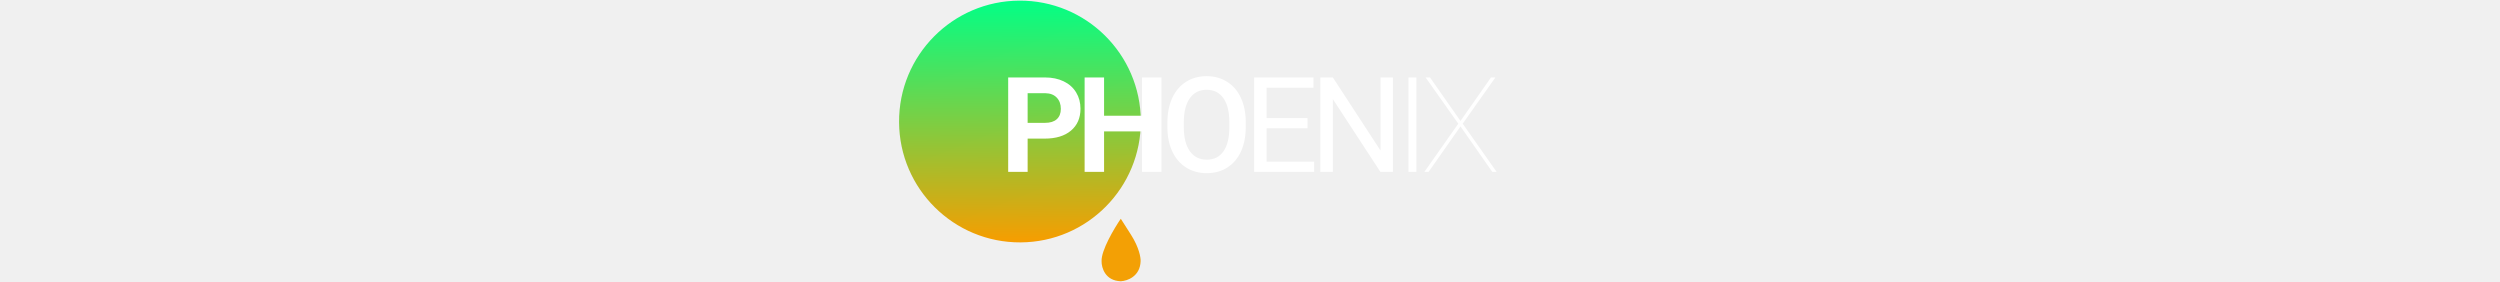
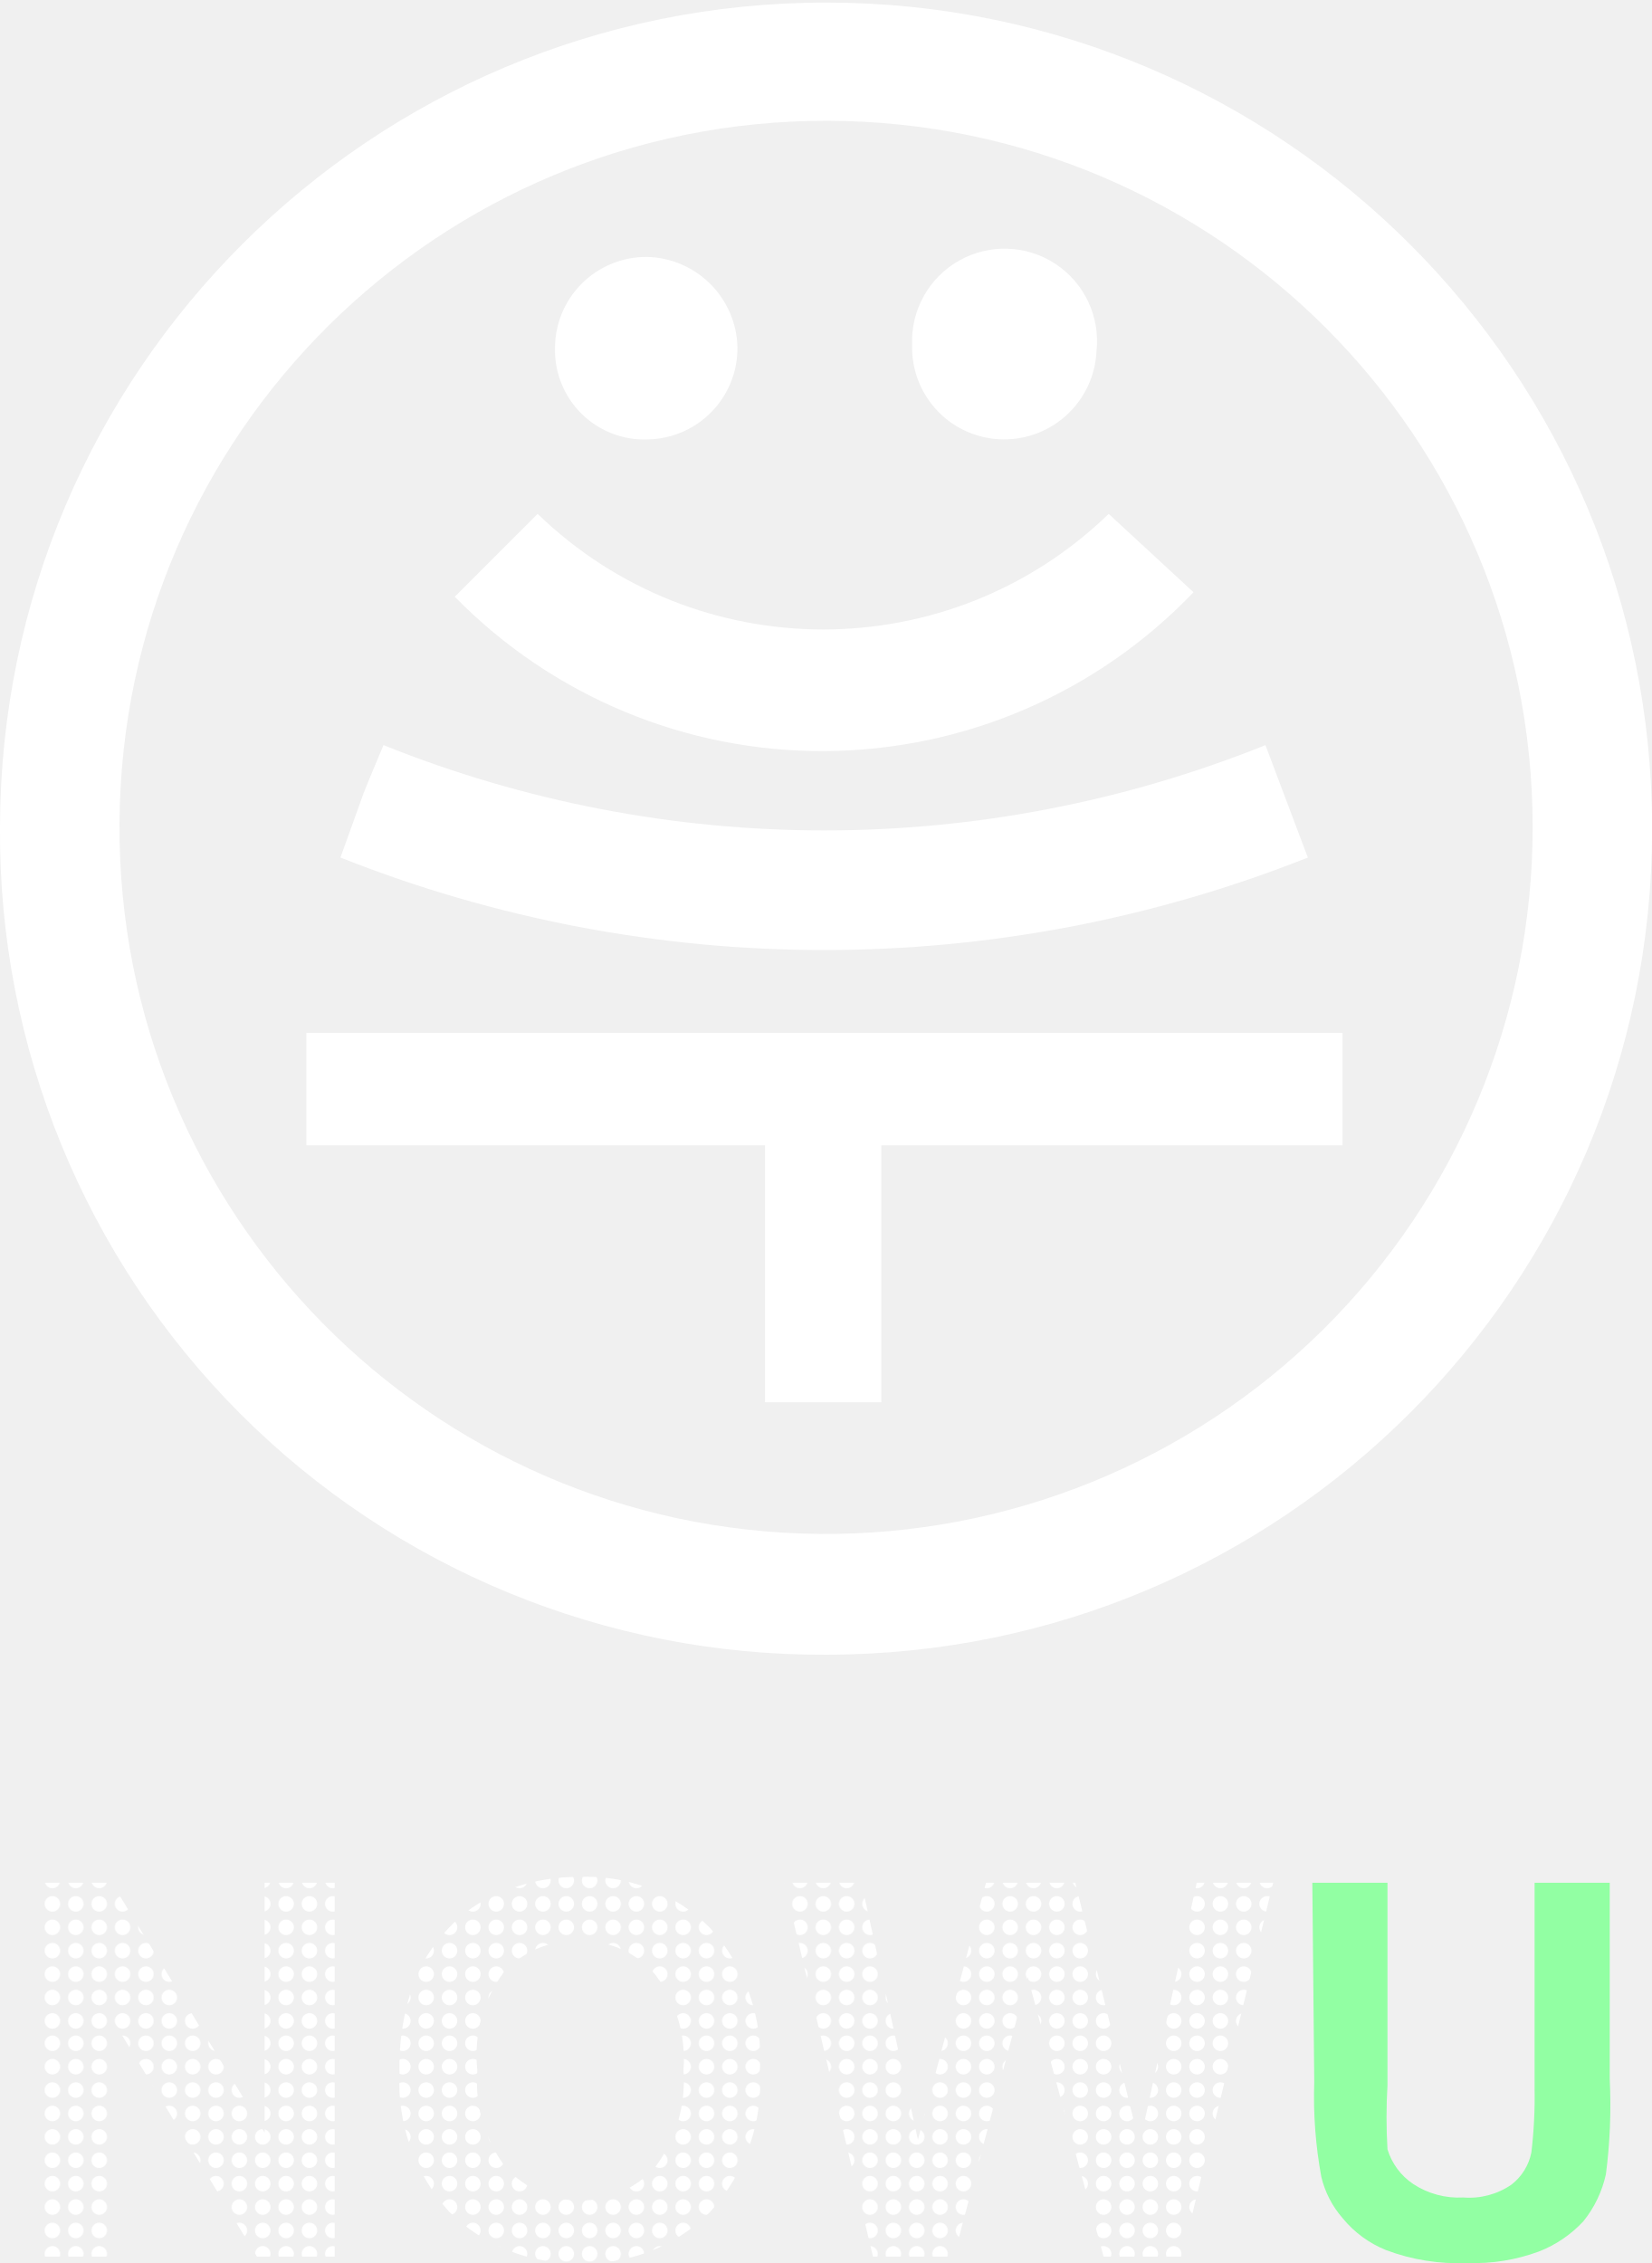
- <svg xmlns="http://www.w3.org/2000/svg" width="320" height="36" viewBox="0 0 320 36" fill="none">
-   <path d="M141.002 33.438C140.94 32.051 142.616 29.235 143.461 28L144.768 30.049C145.814 31.689 146.024 32.992 145.998 33.438C145.937 35.393 144.281 35.961 143.461 36C141.463 35.937 140.989 34.266 141.002 33.438Z" fill="#F3A005" />
-   <path d="M130.472 0.081C139.017 0.036 145.981 6.927 146.026 15.472C146.07 24.017 139.179 30.981 130.634 31.026C122.089 31.07 115.126 24.18 115.081 15.634C115.036 7.089 121.927 0.126 130.472 0.081Z" fill="url(#paint0_linear)" />
-   <path d="M131.537 17.742V22H129.047V9.914H133.762C134.669 9.914 135.466 10.08 136.153 10.412C136.844 10.744 137.376 11.217 137.746 11.832C138.117 12.44 138.302 13.135 138.302 13.915C138.302 15.099 137.896 16.035 137.082 16.721C136.274 17.401 135.154 17.742 133.72 17.742H131.537ZM131.537 15.725H133.762C134.42 15.725 134.921 15.57 135.264 15.26C135.613 14.95 135.787 14.507 135.787 13.932C135.787 13.339 135.613 12.861 135.264 12.496C134.916 12.13 134.434 11.942 133.82 11.931H131.537V15.725ZM148.667 22H146.177V16.82H141.321V22H138.831V9.914H141.321V14.812H146.177V9.914H148.667V22ZM159.455 16.273C159.455 17.457 159.25 18.497 158.841 19.394C158.431 20.285 157.845 20.971 157.081 21.452C156.323 21.928 155.449 22.166 154.458 22.166C153.479 22.166 152.604 21.928 151.835 21.452C151.071 20.971 150.479 20.287 150.059 19.402C149.644 18.516 149.433 17.495 149.428 16.339V15.658C149.428 14.479 149.635 13.439 150.05 12.537C150.471 11.635 151.06 10.946 151.818 10.47C152.582 9.989 153.456 9.748 154.441 9.748C155.426 9.748 156.298 9.986 157.056 10.462C157.82 10.932 158.409 11.613 158.824 12.504C159.239 13.389 159.45 14.421 159.455 15.6V16.273ZM157.355 15.642C157.355 14.302 157.1 13.276 156.591 12.562C156.088 11.848 155.371 11.491 154.441 11.491C153.534 11.491 152.823 11.848 152.308 12.562C151.799 13.27 151.539 14.275 151.528 15.575V16.273C151.528 17.601 151.785 18.627 152.3 19.352C152.82 20.077 153.539 20.439 154.458 20.439C155.388 20.439 156.102 20.085 156.6 19.377C157.103 18.669 157.355 17.634 157.355 16.273V15.642ZM167.363 16.414H162.125V20.697H168.209V22H160.531V9.914H168.126V11.226H162.125V15.11H167.363V16.414ZM178.292 22H176.69L170.605 12.687V22H169.003V9.914H170.605L176.706 19.269V9.914H178.292V22ZM181.302 22H180.281V9.914H181.302V22ZM186.944 15.484L190.845 9.914H191.409L187.226 15.832L191.567 22H191.011L186.944 16.181L182.86 22H182.32L186.661 15.832L182.478 9.914H183.042L186.944 15.484Z" fill="white" />
+ <svg xmlns="http://www.w3.org/2000/svg" viewBox="0 0 25.71 35.23">
  <defs>
-     <linearGradient id="paint0_linear" x1="130.634" y1="31.026" x2="130.472" y2="0.081" gradientUnits="userSpaceOnUse">
-       <stop stop-color="#F79D00" />
-       <stop offset="1" stop-color="#02FF86" />
-     </linearGradient>
+     <style>
+       .cls-1 {
+         fill: none;
+       }
+       .cls-2 {
+         fill: #fff;
+       }
+       .cls-3 {
+         fill: url('#Dots-oragnge_7');
+       }
+       .cls-4 {
+         fill: #92ffa3;
+       }
+     </style>
+     <pattern id="Dots-oragnge_7" data-name="Dots-oragnge 7" width="100" height="100" patternTransform="translate(-6.64 31.65) scale(0.08)" patternUnits="userSpaceOnUse" viewBox="0 0 100 100">
+       <rect class="cls-1" width="100" height="100" />
+       <circle class="cls-2" cx="2.31" cy="97.64" r="1.51" />
+       <circle class="cls-2" cx="6.85" cy="97.64" r="1.51" />
+       <circle class="cls-2" cx="11.4" cy="97.64" r="1.51" />
+       <circle class="cls-2" cx="15.94" cy="97.64" r="1.51" />
+       <circle class="cls-2" cx="20.49" cy="97.64" r="1.51" />
+       <circle class="cls-2" cx="25.03" cy="97.64" r="1.51" />
+       <circle class="cls-2" cx="29.58" cy="97.64" r="1.51" />
+       <circle class="cls-2" cx="34.12" cy="97.64" r="1.51" />
+       <circle class="cls-2" cx="38.67" cy="97.64" r="1.51" />
+       <circle class="cls-2" cx="43.21" cy="97.64" r="1.51" />
+       <circle class="cls-2" cx="47.76" cy="97.64" r="1.51" />
+       <circle class="cls-2" cx="52.3" cy="97.64" r="1.51" />
+       <circle class="cls-2" cx="56.84" cy="97.64" r="1.51" />
+       <circle class="cls-2" cx="61.39" cy="97.64" r="1.51" />
+       <circle class="cls-2" cx="65.93" cy="97.64" r="1.51" />
+       <circle class="cls-2" cx="70.48" cy="97.64" r="1.51" />
+       <circle class="cls-2" cx="75.02" cy="97.64" r="1.51" />
+       <circle class="cls-2" cx="79.57" cy="97.64" r="1.51" />
+       <circle class="cls-2" cx="84.11" cy="97.64" r="1.51" />
+       <circle class="cls-2" cx="88.66" cy="97.64" r="1.51" />
+       <circle class="cls-2" cx="93.2" cy="97.64" r="1.51" />
+       <circle class="cls-2" cx="97.75" cy="97.64" r="1.51" />
+       <circle class="cls-2" cx="2.31" cy="93.08" r="1.51" />
+       <circle class="cls-2" cx="6.85" cy="93.08" r="1.51" />
+       <circle class="cls-2" cx="11.4" cy="93.08" r="1.51" />
+       <circle class="cls-2" cx="15.94" cy="93.08" r="1.51" />
+       <circle class="cls-2" cx="20.49" cy="93.08" r="1.51" />
+       <circle class="cls-2" cx="25.03" cy="93.08" r="1.51" />
+       <circle class="cls-2" cx="29.58" cy="93.08" r="1.51" />
+       <circle class="cls-2" cx="34.12" cy="93.08" r="1.51" />
+       <circle class="cls-2" cx="38.67" cy="93.08" r="1.51" />
+       <circle class="cls-2" cx="43.21" cy="93.08" r="1.51" />
+       <circle class="cls-2" cx="47.76" cy="93.08" r="1.51" />
+       <circle class="cls-2" cx="52.3" cy="93.08" r="1.51" />
+       <circle class="cls-2" cx="56.84" cy="93.08" r="1.51" />
+       <circle class="cls-2" cx="61.39" cy="93.08" r="1.51" />
+       <circle class="cls-2" cx="65.93" cy="93.08" r="1.51" />
+       <circle class="cls-2" cx="70.48" cy="93.08" r="1.51" />
+       <circle class="cls-2" cx="75.02" cy="93.08" r="1.51" />
+       <circle class="cls-2" cx="79.57" cy="93.08" r="1.51" />
+       <circle class="cls-2" cx="84.11" cy="93.08" r="1.51" />
+       <circle class="cls-2" cx="88.66" cy="93.08" r="1.51" />
+       <circle class="cls-2" cx="93.2" cy="93.08" r="1.51" />
+       <circle class="cls-2" cx="97.75" cy="93.08" r="1.51" />
+       <circle class="cls-2" cx="2.31" cy="88.53" r="1.51" />
+       <circle class="cls-2" cx="6.85" cy="88.53" r="1.51" />
+       <circle class="cls-2" cx="11.4" cy="88.53" r="1.51" />
+       <circle class="cls-2" cx="15.94" cy="88.53" r="1.51" />
+       <circle class="cls-2" cx="20.49" cy="88.53" r="1.51" />
+       <circle class="cls-2" cx="25.03" cy="88.53" r="1.51" />
+       <circle class="cls-2" cx="29.58" cy="88.53" r="1.51" />
+       <circle class="cls-2" cx="34.12" cy="88.53" r="1.51" />
+       <circle class="cls-2" cx="38.67" cy="88.53" r="1.51" />
+       <circle class="cls-2" cx="43.21" cy="88.53" r="1.51" />
+       <circle class="cls-2" cx="47.76" cy="88.53" r="1.51" />
+       <circle class="cls-2" cx="52.3" cy="88.53" r="1.51" />
+       <circle class="cls-2" cx="56.84" cy="88.53" r="1.51" />
+       <circle class="cls-2" cx="61.39" cy="88.53" r="1.51" />
+       <circle class="cls-2" cx="65.93" cy="88.53" r="1.51" />
+       <circle class="cls-2" cx="70.48" cy="88.53" r="1.51" />
+       <circle class="cls-2" cx="75.02" cy="88.53" r="1.51" />
+       <circle class="cls-2" cx="79.57" cy="88.53" r="1.51" />
+       <circle class="cls-2" cx="84.11" cy="88.53" r="1.51" />
+       <circle class="cls-2" cx="88.66" cy="88.53" r="1.51" />
+       <circle class="cls-2" cx="93.2" cy="88.53" r="1.51" />
+       <circle class="cls-2" cx="97.75" cy="88.53" r="1.51" />
+       <circle class="cls-2" cx="2.31" cy="83.97" r="1.51" />
+       <circle class="cls-2" cx="6.85" cy="83.97" r="1.51" />
+       <circle class="cls-2" cx="11.4" cy="83.97" r="1.51" />
+       <circle class="cls-2" cx="15.94" cy="83.97" r="1.51" />
+       <circle class="cls-2" cx="20.49" cy="83.97" r="1.51" />
+       <circle class="cls-2" cx="25.03" cy="83.97" r="1.51" />
+       <circle class="cls-2" cx="29.58" cy="83.97" r="1.51" />
+       <circle class="cls-2" cx="34.12" cy="83.97" r="1.51" />
+       <circle class="cls-2" cx="38.67" cy="83.97" r="1.51" />
+       <circle class="cls-2" cx="43.21" cy="83.97" r="1.51" />
+       <circle class="cls-2" cx="47.76" cy="83.97" r="1.51" />
+       <circle class="cls-2" cx="52.3" cy="83.97" r="1.51" />
+       <circle class="cls-2" cx="56.84" cy="83.97" r="1.51" />
+       <circle class="cls-2" cx="61.39" cy="83.97" r="1.51" />
+       <circle class="cls-2" cx="65.93" cy="83.97" r="1.51" />
+       <circle class="cls-2" cx="70.48" cy="83.97" r="1.51" />
+       <circle class="cls-2" cx="75.02" cy="83.97" r="1.51" />
+       <circle class="cls-2" cx="79.57" cy="83.97" r="1.51" />
+       <circle class="cls-2" cx="84.11" cy="83.97" r="1.51" />
+       <circle class="cls-2" cx="88.66" cy="83.97" r="1.51" />
+       <circle class="cls-2" cx="93.2" cy="83.97" r="1.51" />
+       <circle class="cls-2" cx="97.75" cy="83.97" r="1.51" />
+       <circle class="cls-2" cx="2.31" cy="79.42" r="1.51" />
+       <circle class="cls-2" cx="6.85" cy="79.42" r="1.51" />
+       <circle class="cls-2" cx="11.4" cy="79.42" r="1.51" />
+       <circle class="cls-2" cx="15.94" cy="79.42" r="1.51" />
+       <circle class="cls-2" cx="20.49" cy="79.42" r="1.51" />
+       <circle class="cls-2" cx="25.03" cy="79.42" r="1.51" />
+       <circle class="cls-2" cx="29.58" cy="79.42" r="1.51" />
+       <circle class="cls-2" cx="34.12" cy="79.42" r="1.51" />
+       <circle class="cls-2" cx="38.67" cy="79.42" r="1.51" />
+       <circle class="cls-2" cx="43.21" cy="79.42" r="1.51" />
+       <circle class="cls-2" cx="47.76" cy="79.42" r="1.51" />
+       <circle class="cls-2" cx="52.3" cy="79.42" r="1.51" />
+       <circle class="cls-2" cx="56.84" cy="79.42" r="1.51" />
+       <circle class="cls-2" cx="61.39" cy="79.42" r="1.51" />
+       <circle class="cls-2" cx="65.93" cy="79.42" r="1.51" />
+       <circle class="cls-2" cx="70.48" cy="79.42" r="1.51" />
+       <circle class="cls-2" cx="75.02" cy="79.42" r="1.51" />
+       <circle class="cls-2" cx="79.57" cy="79.42" r="1.51" />
+       <circle class="cls-2" cx="84.11" cy="79.42" r="1.51" />
+       <circle class="cls-2" cx="88.66" cy="79.42" r="1.51" />
+       <circle class="cls-2" cx="93.2" cy="79.42" r="1.51" />
+       <circle class="cls-2" cx="97.75" cy="79.42" r="1.51" />
+       <circle class="cls-2" cx="2.31" cy="74.86" r="1.51" />
+       <circle class="cls-2" cx="6.85" cy="74.86" r="1.51" />
+       <circle class="cls-2" cx="11.4" cy="74.86" r="1.51" />
+       <circle class="cls-2" cx="15.94" cy="74.86" r="1.51" />
+       <circle class="cls-2" cx="20.49" cy="74.86" r="1.51" />
+       <circle class="cls-2" cx="25.03" cy="74.86" r="1.51" />
+       <circle class="cls-2" cx="29.58" cy="74.86" r="1.51" />
+       <circle class="cls-2" cx="34.12" cy="74.86" r="1.51" />
+       <circle class="cls-2" cx="38.67" cy="74.86" r="1.51" />
+       <circle class="cls-2" cx="43.21" cy="74.86" r="1.51" />
+       <circle class="cls-2" cx="47.76" cy="74.86" r="1.51" />
+       <circle class="cls-2" cx="52.3" cy="74.86" r="1.51" />
+       <circle class="cls-2" cx="56.84" cy="74.86" r="1.51" />
+       <circle class="cls-2" cx="61.39" cy="74.86" r="1.51" />
+       <circle class="cls-2" cx="65.93" cy="74.86" r="1.51" />
+       <circle class="cls-2" cx="70.48" cy="74.86" r="1.51" />
+       <circle class="cls-2" cx="75.02" cy="74.86" r="1.51" />
+       <circle class="cls-2" cx="79.57" cy="74.86" r="1.51" />
+       <circle class="cls-2" cx="84.11" cy="74.86" r="1.51" />
+       <circle class="cls-2" cx="88.66" cy="74.86" r="1.51" />
+       <circle class="cls-2" cx="93.2" cy="74.86" r="1.51" />
+       <circle class="cls-2" cx="97.75" cy="74.86" r="1.51" />
+       <circle class="cls-2" cx="2.31" cy="70.31" r="1.51" />
+       <circle class="cls-2" cx="6.85" cy="70.31" r="1.51" />
+       <circle class="cls-2" cx="11.4" cy="70.31" r="1.51" />
+       <circle class="cls-2" cx="15.94" cy="70.31" r="1.51" />
+       <circle class="cls-2" cx="20.49" cy="70.31" r="1.51" />
+       <circle class="cls-2" cx="25.03" cy="70.31" r="1.51" />
+       <circle class="cls-2" cx="29.58" cy="70.31" r="1.51" />
+       <circle class="cls-2" cx="34.12" cy="70.31" r="1.51" />
+       <circle class="cls-2" cx="38.67" cy="70.31" r="1.51" />
+       <circle class="cls-2" cx="43.21" cy="70.31" r="1.51" />
+       <circle class="cls-2" cx="47.76" cy="70.31" r="1.51" />
+       <circle class="cls-2" cx="52.3" cy="70.31" r="1.51" />
+       <circle class="cls-2" cx="56.84" cy="70.31" r="1.51" />
+       <circle class="cls-2" cx="61.39" cy="70.31" r="1.51" />
+       <circle class="cls-2" cx="65.93" cy="70.31" r="1.51" />
+       <circle class="cls-2" cx="70.48" cy="70.31" r="1.51" />
+       <circle class="cls-2" cx="75.02" cy="70.31" r="1.51" />
+       <circle class="cls-2" cx="79.57" cy="70.31" r="1.51" />
+       <circle class="cls-2" cx="84.11" cy="70.31" r="1.51" />
+       <circle class="cls-2" cx="88.66" cy="70.31" r="1.51" />
+       <circle class="cls-2" cx="93.2" cy="70.31" r="1.51" />
+       <circle class="cls-2" cx="97.75" cy="70.31" r="1.51" />
+       <circle class="cls-2" cx="2.31" cy="65.75" r="1.51" />
+       <circle class="cls-2" cx="6.85" cy="65.75" r="1.51" />
+       <circle class="cls-2" cx="11.4" cy="65.75" r="1.51" />
+       <circle class="cls-2" cx="15.94" cy="65.75" r="1.51" />
+       <circle class="cls-2" cx="20.49" cy="65.75" r="1.51" />
+       <circle class="cls-2" cx="25.03" cy="65.75" r="1.51" />
+       <circle class="cls-2" cx="29.58" cy="65.75" r="1.51" />
+       <circle class="cls-2" cx="34.12" cy="65.75" r="1.51" />
+       <circle class="cls-2" cx="38.67" cy="65.75" r="1.51" />
+       <circle class="cls-2" cx="43.21" cy="65.75" r="1.51" />
+       <circle class="cls-2" cx="47.76" cy="65.75" r="1.51" />
+       <circle class="cls-2" cx="52.3" cy="65.75" r="1.51" />
+       <circle class="cls-2" cx="56.84" cy="65.75" r="1.51" />
+       <circle class="cls-2" cx="61.39" cy="65.75" r="1.51" />
+       <circle class="cls-2" cx="65.93" cy="65.75" r="1.51" />
+       <circle class="cls-2" cx="70.48" cy="65.75" r="1.51" />
+       <circle class="cls-2" cx="75.02" cy="65.75" r="1.51" />
+       <circle class="cls-2" cx="79.57" cy="65.75" r="1.51" />
+       <circle class="cls-2" cx="84.11" cy="65.75" r="1.51" />
+       <circle class="cls-2" cx="88.66" cy="65.75" r="1.51" />
+       <circle class="cls-2" cx="93.2" cy="65.75" r="1.51" />
+       <circle class="cls-2" cx="97.75" cy="65.75" r="1.51" />
+       <circle class="cls-2" cx="2.31" cy="61.2" r="1.51" />
+       <circle class="cls-2" cx="6.85" cy="61.2" r="1.51" />
+       <circle class="cls-2" cx="11.4" cy="61.2" r="1.51" />
+       <circle class="cls-2" cx="15.94" cy="61.2" r="1.51" />
+       <circle class="cls-2" cx="20.49" cy="61.2" r="1.51" />
+       <circle class="cls-2" cx="25.03" cy="61.2" r="1.51" />
+       <circle class="cls-2" cx="29.58" cy="61.2" r="1.51" />
+       <circle class="cls-2" cx="34.12" cy="61.2" r="1.51" />
+       <circle class="cls-2" cx="38.67" cy="61.2" r="1.51" />
+       <circle class="cls-2" cx="43.21" cy="61.2" r="1.51" />
+       <circle class="cls-2" cx="47.76" cy="61.2" r="1.51" />
+       <circle class="cls-2" cx="52.3" cy="61.2" r="1.51" />
+       <circle class="cls-2" cx="56.84" cy="61.2" r="1.51" />
+       <circle class="cls-2" cx="61.39" cy="61.2" r="1.51" />
+       <circle class="cls-2" cx="65.93" cy="61.2" r="1.51" />
+       <circle class="cls-2" cx="70.48" cy="61.2" r="1.51" />
+       <circle class="cls-2" cx="75.02" cy="61.2" r="1.51" />
+       <circle class="cls-2" cx="79.57" cy="61.2" r="1.51" />
+       <circle class="cls-2" cx="84.11" cy="61.2" r="1.51" />
+       <circle class="cls-2" cx="88.66" cy="61.2" r="1.51" />
+       <circle class="cls-2" cx="93.2" cy="61.2" r="1.51" />
+       <circle class="cls-2" cx="97.75" cy="61.2" r="1.51" />
+       <circle class="cls-2" cx="2.31" cy="56.65" r="1.51" />
+       <circle class="cls-2" cx="6.85" cy="56.65" r="1.51" />
+       <circle class="cls-2" cx="11.4" cy="56.65" r="1.51" />
+       <circle class="cls-2" cx="15.94" cy="56.65" r="1.51" />
+       <circle class="cls-2" cx="20.49" cy="56.65" r="1.51" />
+       <circle class="cls-2" cx="25.03" cy="56.65" r="1.51" />
+       <circle class="cls-2" cx="29.58" cy="56.65" r="1.51" />
+       <circle class="cls-2" cx="34.12" cy="56.65" r="1.51" />
+       <circle class="cls-2" cx="38.67" cy="56.65" r="1.51" />
+       <circle class="cls-2" cx="43.21" cy="56.65" r="1.51" />
+       <circle class="cls-2" cx="47.76" cy="56.65" r="1.51" />
+       <circle class="cls-2" cx="52.3" cy="56.65" r="1.51" />
+       <circle class="cls-2" cx="56.84" cy="56.65" r="1.51" />
+       <circle class="cls-2" cx="61.39" cy="56.65" r="1.51" />
+       <circle class="cls-2" cx="65.93" cy="56.65" r="1.51" />
+       <circle class="cls-2" cx="70.48" cy="56.65" r="1.51" />
+       <circle class="cls-2" cx="75.02" cy="56.65" r="1.51" />
+       <circle class="cls-2" cx="79.57" cy="56.65" r="1.51" />
+       <circle class="cls-2" cx="84.11" cy="56.65" r="1.51" />
+       <circle class="cls-2" cx="88.66" cy="56.65" r="1.51" />
+       <circle class="cls-2" cx="93.2" cy="56.65" r="1.51" />
+       <circle class="cls-2" cx="97.75" cy="56.65" r="1.51" />
+       <circle class="cls-2" cx="2.31" cy="52.09" r="1.51" />
+       <circle class="cls-2" cx="6.85" cy="52.09" r="1.51" />
+       <circle class="cls-2" cx="11.4" cy="52.09" r="1.51" />
+       <circle class="cls-2" cx="15.94" cy="52.09" r="1.51" />
+       <circle class="cls-2" cx="20.49" cy="52.09" r="1.51" />
+       <circle class="cls-2" cx="25.03" cy="52.09" r="1.51" />
+       <circle class="cls-2" cx="29.58" cy="52.09" r="1.51" />
+       <circle class="cls-2" cx="34.12" cy="52.09" r="1.51" />
+       <circle class="cls-2" cx="38.67" cy="52.09" r="1.51" />
+       <circle class="cls-2" cx="43.21" cy="52.09" r="1.51" />
+       <circle class="cls-2" cx="47.76" cy="52.09" r="1.51" />
+       <circle class="cls-2" cx="52.3" cy="52.09" r="1.51" />
+       <circle class="cls-2" cx="56.84" cy="52.09" r="1.51" />
+       <circle class="cls-2" cx="61.39" cy="52.09" r="1.51" />
+       <circle class="cls-2" cx="65.93" cy="52.09" r="1.51" />
+       <circle class="cls-2" cx="70.48" cy="52.09" r="1.51" />
+       <circle class="cls-2" cx="75.02" cy="52.09" r="1.51" />
+       <circle class="cls-2" cx="79.57" cy="52.09" r="1.51" />
+       <circle class="cls-2" cx="84.11" cy="52.09" r="1.51" />
+       <circle class="cls-2" cx="88.66" cy="52.09" r="1.51" />
+       <circle class="cls-2" cx="93.2" cy="52.09" r="1.51" />
+       <circle class="cls-2" cx="97.75" cy="52.09" r="1.51" />
+       <circle class="cls-2" cx="2.31" cy="47.54" r="1.51" />
+       <circle class="cls-2" cx="6.85" cy="47.54" r="1.51" />
+       <circle class="cls-2" cx="11.4" cy="47.54" r="1.51" />
+       <circle class="cls-2" cx="15.94" cy="47.54" r="1.51" />
+       <circle class="cls-2" cx="20.49" cy="47.54" r="1.51" />
+       <circle class="cls-2" cx="25.03" cy="47.54" r="1.51" />
+       <circle class="cls-2" cx="29.58" cy="47.54" r="1.51" />
+       <circle class="cls-2" cx="34.12" cy="47.54" r="1.51" />
+       <circle class="cls-2" cx="38.67" cy="47.54" r="1.51" />
+       <circle class="cls-2" cx="43.21" cy="47.54" r="1.51" />
+       <circle class="cls-2" cx="47.76" cy="47.54" r="1.51" />
+       <circle class="cls-2" cx="52.3" cy="47.54" r="1.51" />
+       <circle class="cls-2" cx="56.84" cy="47.54" r="1.51" />
+       <circle class="cls-2" cx="61.39" cy="47.54" r="1.51" />
+       <circle class="cls-2" cx="65.93" cy="47.54" r="1.51" />
+       <circle class="cls-2" cx="70.48" cy="47.54" r="1.51" />
+       <circle class="cls-2" cx="75.02" cy="47.54" r="1.51" />
+       <circle class="cls-2" cx="79.57" cy="47.54" r="1.51" />
+       <circle class="cls-2" cx="84.11" cy="47.54" r="1.51" />
+       <circle class="cls-2" cx="88.66" cy="47.54" r="1.51" />
+       <circle class="cls-2" cx="93.2" cy="47.54" r="1.51" />
+       <circle class="cls-2" cx="97.75" cy="47.54" r="1.51" />
+       <circle class="cls-2" cx="2.31" cy="42.98" r="1.51" />
+       <circle class="cls-2" cx="6.85" cy="42.98" r="1.51" />
+       <circle class="cls-2" cx="11.4" cy="42.98" r="1.51" />
+       <circle class="cls-2" cx="15.94" cy="42.98" r="1.51" />
+       <circle class="cls-2" cx="20.49" cy="42.98" r="1.51" />
+       <circle class="cls-2" cx="25.03" cy="42.98" r="1.51" />
+       <circle class="cls-2" cx="29.58" cy="42.98" r="1.51" />
+       <circle class="cls-2" cx="34.12" cy="42.98" r="1.51" />
+       <circle class="cls-2" cx="38.67" cy="42.98" r="1.51" />
+       <circle class="cls-2" cx="43.21" cy="42.98" r="1.51" />
+       <circle class="cls-2" cx="47.76" cy="42.98" r="1.51" />
+       <circle class="cls-2" cx="52.3" cy="42.98" r="1.51" />
+       <circle class="cls-2" cx="56.84" cy="42.98" r="1.51" />
+       <circle class="cls-2" cx="61.39" cy="42.98" r="1.51" />
+       <circle class="cls-2" cx="65.93" cy="42.98" r="1.51" />
+       <circle class="cls-2" cx="70.48" cy="42.98" r="1.51" />
+       <circle class="cls-2" cx="75.02" cy="42.98" r="1.51" />
+       <circle class="cls-2" cx="79.57" cy="42.98" r="1.51" />
+       <circle class="cls-2" cx="84.11" cy="42.98" r="1.51" />
+       <circle class="cls-2" cx="88.66" cy="42.98" r="1.51" />
+       <circle class="cls-2" cx="93.2" cy="42.98" r="1.51" />
+       <circle class="cls-2" cx="97.75" cy="42.98" r="1.51" />
+       <circle class="cls-2" cx="2.31" cy="38.43" r="1.51" />
+       <circle class="cls-2" cx="6.85" cy="38.43" r="1.51" />
+       <circle class="cls-2" cx="11.4" cy="38.43" r="1.51" />
+       <circle class="cls-2" cx="15.94" cy="38.43" r="1.51" />
+       <circle class="cls-2" cx="20.49" cy="38.43" r="1.51" />
+       <circle class="cls-2" cx="25.03" cy="38.43" r="1.51" />
+       <circle class="cls-2" cx="29.58" cy="38.43" r="1.51" />
+       <circle class="cls-2" cx="34.12" cy="38.43" r="1.51" />
+       <circle class="cls-2" cx="38.67" cy="38.43" r="1.51" />
+       <circle class="cls-2" cx="43.21" cy="38.43" r="1.51" />
+       <circle class="cls-2" cx="47.76" cy="38.43" r="1.51" />
+       <circle class="cls-2" cx="52.3" cy="38.43" r="1.51" />
+       <circle class="cls-2" cx="56.84" cy="38.43" r="1.51" />
+       <circle class="cls-2" cx="61.39" cy="38.43" r="1.51" />
+       <circle class="cls-2" cx="65.93" cy="38.43" r="1.51" />
+       <circle class="cls-2" cx="70.48" cy="38.43" r="1.51" />
+       <circle class="cls-2" cx="75.02" cy="38.43" r="1.51" />
+       <circle class="cls-2" cx="79.57" cy="38.43" r="1.51" />
+       <circle class="cls-2" cx="84.11" cy="38.43" r="1.51" />
+       <circle class="cls-2" cx="88.66" cy="38.43" r="1.51" />
+       <circle class="cls-2" cx="93.2" cy="38.43" r="1.51" />
+       <circle class="cls-2" cx="97.75" cy="38.43" r="1.51" />
+       <circle class="cls-2" cx="2.31" cy="33.87" r="1.51" />
+       <circle class="cls-2" cx="6.85" cy="33.87" r="1.51" />
+       <circle class="cls-2" cx="11.4" cy="33.87" r="1.51" />
+       <circle class="cls-2" cx="15.94" cy="33.87" r="1.51" />
+       <circle class="cls-2" cx="20.49" cy="33.87" r="1.51" />
+       <circle class="cls-2" cx="25.03" cy="33.87" r="1.51" />
+       <circle class="cls-2" cx="29.58" cy="33.87" r="1.51" />
+       <circle class="cls-2" cx="34.12" cy="33.87" r="1.51" />
+       <circle class="cls-2" cx="38.67" cy="33.87" r="1.51" />
+       <circle class="cls-2" cx="43.21" cy="33.87" r="1.51" />
+       <circle class="cls-2" cx="47.76" cy="33.87" r="1.51" />
+       <circle class="cls-2" cx="52.3" cy="33.87" r="1.51" />
+       <circle class="cls-2" cx="56.84" cy="33.87" r="1.51" />
+       <circle class="cls-2" cx="61.39" cy="33.87" r="1.51" />
+       <circle class="cls-2" cx="65.93" cy="33.87" r="1.51" />
+       <circle class="cls-2" cx="70.48" cy="33.87" r="1.51" />
+       <circle class="cls-2" cx="75.02" cy="33.87" r="1.51" />
+       <circle class="cls-2" cx="79.57" cy="33.87" r="1.51" />
+       <circle class="cls-2" cx="84.11" cy="33.87" r="1.51" />
+       <circle class="cls-2" cx="88.66" cy="33.87" r="1.51" />
+       <circle class="cls-2" cx="93.2" cy="33.87" r="1.51" />
+       <circle class="cls-2" cx="97.75" cy="33.87" r="1.51" />
+       <circle class="cls-2" cx="2.31" cy="29.32" r="1.51" />
+       <circle class="cls-2" cx="6.85" cy="29.32" r="1.51" />
+       <circle class="cls-2" cx="11.4" cy="29.32" r="1.51" />
+       <circle class="cls-2" cx="15.94" cy="29.32" r="1.51" />
+       <circle class="cls-2" cx="20.49" cy="29.32" r="1.51" />
+       <circle class="cls-2" cx="25.03" cy="29.32" r="1.51" />
+       <circle class="cls-2" cx="29.58" cy="29.32" r="1.51" />
+       <circle class="cls-2" cx="34.12" cy="29.32" r="1.51" />
+       <circle class="cls-2" cx="38.67" cy="29.32" r="1.51" />
+       <circle class="cls-2" cx="43.21" cy="29.32" r="1.51" />
+       <circle class="cls-2" cx="47.76" cy="29.32" r="1.51" />
+       <circle class="cls-2" cx="52.3" cy="29.32" r="1.51" />
+       <circle class="cls-2" cx="56.84" cy="29.32" r="1.51" />
+       <circle class="cls-2" cx="61.39" cy="29.32" r="1.51" />
+       <circle class="cls-2" cx="65.93" cy="29.32" r="1.51" />
+       <circle class="cls-2" cx="70.48" cy="29.32" r="1.51" />
+       <circle class="cls-2" cx="75.02" cy="29.32" r="1.51" />
+       <circle class="cls-2" cx="79.57" cy="29.32" r="1.51" />
+       <circle class="cls-2" cx="84.11" cy="29.32" r="1.51" />
+       <circle class="cls-2" cx="88.66" cy="29.32" r="1.51" />
+       <circle class="cls-2" cx="93.2" cy="29.32" r="1.51" />
+       <circle class="cls-2" cx="97.75" cy="29.32" r="1.51" />
+       <circle class="cls-2" cx="2.31" cy="24.76" r="1.51" />
+       <circle class="cls-2" cx="6.85" cy="24.76" r="1.51" />
+       <circle class="cls-2" cx="11.4" cy="24.76" r="1.51" />
+       <circle class="cls-2" cx="15.94" cy="24.76" r="1.51" />
+       <circle class="cls-2" cx="20.49" cy="24.76" r="1.51" />
+       <circle class="cls-2" cx="25.03" cy="24.76" r="1.51" />
+       <circle class="cls-2" cx="29.58" cy="24.76" r="1.51" />
+       <circle class="cls-2" cx="34.12" cy="24.76" r="1.51" />
+       <circle class="cls-2" cx="38.67" cy="24.76" r="1.51" />
+       <circle class="cls-2" cx="43.21" cy="24.76" r="1.51" />
+       <circle class="cls-2" cx="47.76" cy="24.76" r="1.51" />
+       <circle class="cls-2" cx="52.3" cy="24.76" r="1.51" />
+       <circle class="cls-2" cx="56.84" cy="24.76" r="1.51" />
+       <circle class="cls-2" cx="61.39" cy="24.76" r="1.51" />
+       <circle class="cls-2" cx="65.93" cy="24.76" r="1.51" />
+       <circle class="cls-2" cx="70.48" cy="24.76" r="1.51" />
+       <circle class="cls-2" cx="75.02" cy="24.76" r="1.51" />
+       <circle class="cls-2" cx="79.57" cy="24.76" r="1.51" />
+       <circle class="cls-2" cx="84.11" cy="24.76" r="1.51" />
+       <circle class="cls-2" cx="88.66" cy="24.76" r="1.51" />
+       <circle class="cls-2" cx="93.2" cy="24.76" r="1.51" />
+       <circle class="cls-2" cx="97.75" cy="24.76" r="1.51" />
+       <circle class="cls-2" cx="2.31" cy="20.21" r="1.51" />
+       <circle class="cls-2" cx="6.85" cy="20.21" r="1.51" />
+       <circle class="cls-2" cx="11.4" cy="20.21" r="1.51" />
+       <circle class="cls-2" cx="15.94" cy="20.21" r="1.51" />
+       <circle class="cls-2" cx="20.49" cy="20.21" r="1.51" />
+       <circle class="cls-2" cx="25.03" cy="20.21" r="1.51" />
+       <circle class="cls-2" cx="29.58" cy="20.21" r="1.51" />
+       <circle class="cls-2" cx="34.12" cy="20.21" r="1.51" />
+       <circle class="cls-2" cx="38.67" cy="20.21" r="1.51" />
+       <circle class="cls-2" cx="43.21" cy="20.21" r="1.51" />
+       <circle class="cls-2" cx="47.76" cy="20.21" r="1.51" />
+       <circle class="cls-2" cx="52.3" cy="20.21" r="1.51" />
+       <circle class="cls-2" cx="56.84" cy="20.21" r="1.51" />
+       <circle class="cls-2" cx="61.39" cy="20.21" r="1.51" />
+       <circle class="cls-2" cx="65.93" cy="20.21" r="1.51" />
+       <circle class="cls-2" cx="70.48" cy="20.21" r="1.51" />
+       <circle class="cls-2" cx="75.02" cy="20.21" r="1.51" />
+       <circle class="cls-2" cx="79.57" cy="20.21" r="1.51" />
+       <circle class="cls-2" cx="84.11" cy="20.21" r="1.51" />
+       <circle class="cls-2" cx="88.66" cy="20.21" r="1.51" />
+       <circle class="cls-2" cx="93.2" cy="20.21" r="1.51" />
+       <circle class="cls-2" cx="97.75" cy="20.21" r="1.51" />
+       <circle class="cls-2" cx="2.31" cy="15.66" r="1.51" />
+       <circle class="cls-2" cx="6.85" cy="15.66" r="1.51" />
+       <circle class="cls-2" cx="11.4" cy="15.66" r="1.51" />
+       <circle class="cls-2" cx="15.94" cy="15.66" r="1.51" />
+       <circle class="cls-2" cx="20.49" cy="15.66" r="1.51" />
+       <circle class="cls-2" cx="25.03" cy="15.66" r="1.51" />
+       <circle class="cls-2" cx="29.58" cy="15.66" r="1.51" />
+       <circle class="cls-2" cx="34.12" cy="15.66" r="1.51" />
+       <circle class="cls-2" cx="38.67" cy="15.66" r="1.51" />
+       <circle class="cls-2" cx="43.21" cy="15.66" r="1.51" />
+       <circle class="cls-2" cx="47.76" cy="15.66" r="1.51" />
+       <circle class="cls-2" cx="52.3" cy="15.66" r="1.51" />
+       <circle class="cls-2" cx="56.84" cy="15.66" r="1.51" />
+       <circle class="cls-2" cx="61.39" cy="15.66" r="1.51" />
+       <circle class="cls-2" cx="65.93" cy="15.66" r="1.51" />
+       <circle class="cls-2" cx="70.48" cy="15.66" r="1.51" />
+       <circle class="cls-2" cx="75.02" cy="15.66" r="1.51" />
+       <circle class="cls-2" cx="79.57" cy="15.66" r="1.51" />
+       <circle class="cls-2" cx="84.11" cy="15.66" r="1.51" />
+       <circle class="cls-2" cx="88.66" cy="15.66" r="1.51" />
+       <circle class="cls-2" cx="93.2" cy="15.66" r="1.51" />
+       <circle class="cls-2" cx="97.75" cy="15.66" r="1.51" />
+       <circle class="cls-2" cx="2.31" cy="11.1" r="1.51" />
+       <circle class="cls-2" cx="6.85" cy="11.1" r="1.51" />
+       <circle class="cls-2" cx="11.4" cy="11.1" r="1.51" />
+       <circle class="cls-2" cx="15.94" cy="11.1" r="1.51" />
+       <circle class="cls-2" cx="20.49" cy="11.1" r="1.51" />
+       <circle class="cls-2" cx="25.03" cy="11.1" r="1.51" />
+       <circle class="cls-2" cx="29.58" cy="11.1" r="1.51" />
+       <circle class="cls-2" cx="34.12" cy="11.1" r="1.51" />
+       <circle class="cls-2" cx="38.67" cy="11.1" r="1.51" />
+       <circle class="cls-2" cx="43.21" cy="11.1" r="1.51" />
+       <circle class="cls-2" cx="47.76" cy="11.1" r="1.51" />
+       <circle class="cls-2" cx="52.3" cy="11.1" r="1.51" />
+       <circle class="cls-2" cx="56.84" cy="11.1" r="1.51" />
+       <circle class="cls-2" cx="61.39" cy="11.1" r="1.51" />
+       <circle class="cls-2" cx="65.93" cy="11.1" r="1.51" />
+       <circle class="cls-2" cx="70.48" cy="11.1" r="1.51" />
+       <circle class="cls-2" cx="75.02" cy="11.1" r="1.51" />
+       <circle class="cls-2" cx="79.57" cy="11.1" r="1.51" />
+       <circle class="cls-2" cx="84.11" cy="11.1" r="1.51" />
+       <circle class="cls-2" cx="88.66" cy="11.1" r="1.51" />
+       <circle class="cls-2" cx="93.2" cy="11.1" r="1.51" />
+       <circle class="cls-2" cx="97.75" cy="11.1" r="1.51" />
+       <circle class="cls-2" cx="2.31" cy="6.55" r="1.51" />
+       <circle class="cls-2" cx="6.85" cy="6.55" r="1.51" />
+       <circle class="cls-2" cx="11.4" cy="6.55" r="1.51" />
+       <circle class="cls-2" cx="15.94" cy="6.55" r="1.51" />
+       <circle class="cls-2" cx="20.49" cy="6.55" r="1.51" />
+       <circle class="cls-2" cx="25.03" cy="6.55" r="1.51" />
+       <circle class="cls-2" cx="29.58" cy="6.55" r="1.51" />
+       <circle class="cls-2" cx="34.12" cy="6.55" r="1.51" />
+       <circle class="cls-2" cx="38.67" cy="6.55" r="1.51" />
+       <circle class="cls-2" cx="43.21" cy="6.55" r="1.51" />
+       <circle class="cls-2" cx="47.76" cy="6.55" r="1.51" />
+       <circle class="cls-2" cx="52.3" cy="6.55" r="1.51" />
+       <circle class="cls-2" cx="56.84" cy="6.55" r="1.51" />
+       <circle class="cls-2" cx="61.39" cy="6.55" r="1.51" />
+       <circle class="cls-2" cx="65.93" cy="6.55" r="1.51" />
+       <circle class="cls-2" cx="70.48" cy="6.55" r="1.51" />
+       <circle class="cls-2" cx="75.02" cy="6.55" r="1.51" />
+       <circle class="cls-2" cx="79.57" cy="6.55" r="1.51" />
+       <circle class="cls-2" cx="84.11" cy="6.55" r="1.51" />
+       <circle class="cls-2" cx="88.66" cy="6.55" r="1.51" />
+       <circle class="cls-2" cx="93.2" cy="6.55" r="1.51" />
+       <circle class="cls-2" cx="97.75" cy="6.55" r="1.51" />
+       <circle class="cls-2" cx="2.31" cy="1.99" r="1.51" />
+       <circle class="cls-2" cx="6.85" cy="1.99" r="1.51" />
+       <circle class="cls-2" cx="11.4" cy="1.99" r="1.51" />
+       <circle class="cls-2" cx="15.94" cy="1.99" r="1.51" />
+       <circle class="cls-2" cx="20.49" cy="1.99" r="1.51" />
+       <circle class="cls-2" cx="25.03" cy="1.99" r="1.51" />
+       <circle class="cls-2" cx="29.58" cy="1.99" r="1.51" />
+       <circle class="cls-2" cx="34.12" cy="1.99" r="1.51" />
+       <circle class="cls-2" cx="38.67" cy="1.99" r="1.51" />
+       <circle class="cls-2" cx="43.21" cy="1.99" r="1.51" />
+       <circle class="cls-2" cx="47.76" cy="1.99" r="1.51" />
+       <circle class="cls-2" cx="52.3" cy="1.99" r="1.51" />
+       <circle class="cls-2" cx="56.84" cy="1.99" r="1.51" />
+       <circle class="cls-2" cx="61.39" cy="1.99" r="1.51" />
+       <circle class="cls-2" cx="65.93" cy="1.99" r="1.51" />
+       <circle class="cls-2" cx="70.48" cy="1.99" r="1.51" />
+       <circle class="cls-2" cx="75.02" cy="1.99" r="1.51" />
+       <circle class="cls-2" cx="79.57" cy="1.99" r="1.51" />
+       <circle class="cls-2" cx="84.11" cy="1.99" r="1.51" />
+       <circle class="cls-2" cx="88.66" cy="1.99" r="1.51" />
+       <circle class="cls-2" cx="93.2" cy="1.99" r="1.51" />
+       <circle class="cls-2" cx="97.75" cy="1.99" r="1.51" />
+     </pattern>
  </defs>
+   <g id="Calque_2" data-name="Calque 2">
+     <g id="Calque_1-2" data-name="Calque 1">
+       <path class="cls-2" d="M0,12.88A12.86,12.86,0,1,1,12.86,25.76,12.79,12.79,0,0,1,0,12.88Zm23.86,0a11,11,0,1,0-11.1,11A11,11,0,0,0,23.86,12.89Z" />
+       <path class="cls-2" d="M20.9,17.83H13.72v4H11.91v-4H4.77V16.08H20.9Z" />
+       <path class="cls-2" d="M5.3,13.35l.36-1c.09-.23.19-.46.31-.75a18.41,18.41,0,0,0,13.73,0l.66,1.75A20.41,20.41,0,0,1,5.3,13.35Z" />
+       <path class="cls-2" d="M17.26,8l1.32,1.22a8,8,0,0,1-11.5.07L8.37,8A6.39,6.39,0,0,0,17.26,8Z" />
+       <path class="cls-2" d="M11.48,5.4A1.42,1.42,0,0,1,10.1,6.84,1.39,1.39,0,0,1,8.64,5.43,1.42,1.42,0,0,1,10.07,4,1.44,1.44,0,0,1,11.48,5.4Z" />
+       <path class="cls-2" d="M15.62,6.84A1.43,1.43,0,0,1,14.2,5.37a1.44,1.44,0,1,1,2.87.1A1.44,1.44,0,0,1,15.62,6.84Z" />
+       <path class="cls-3" d="M.6,35.13V29.31H1.74L4.12,33.2V29.31H5.21v5.82H4L1.69,31.34v3.79Z" />
+       <path class="cls-3" d="M6.22,32.26a3.79,3.79,0,0,1,.26-1.49A2.57,2.57,0,0,1,7,30a2.11,2.11,0,0,1,.76-.52A3,3,0,0,1,9,29.22a2.72,2.72,0,0,1,2.05.79,3,3,0,0,1,.78,2.22,3,3,0,0,1-.77,2.2,2.71,2.71,0,0,1-2.05.8A2.77,2.77,0,0,1,7,34.44,3,3,0,0,1,6.22,32.26Zm1.21,0a2.19,2.19,0,0,0,.45,1.49,1.57,1.57,0,0,0,2.31,0,2.24,2.24,0,0,0,.45-1.52,2.16,2.16,0,0,0-.44-1.49A1.47,1.47,0,0,0,9,30.22a1.48,1.48,0,0,0-1.17.5A2.17,2.17,0,0,0,7.43,32.22Z" />
+       <path class="cls-3" d="M13.59,35.13l-1.38-5.82h1.2l.88,4,1.06-4h1.39l1,4.07.89-4.07h1.19l-1.42,5.82H17.18L16,30.78l-1.15,4.35Z" />
+       <path class="cls-4" d="M20.43,29.31H21.6v3.15a8.34,8.34,0,0,0,0,1A1,1,0,0,0,22,34a1.29,1.29,0,0,0,.78.21,1.16,1.16,0,0,0,.75-.2.84.84,0,0,0,.31-.5,7.32,7.32,0,0,0,.05-1V29.31h1.17v3.06A8.3,8.3,0,0,1,25,33.85a1.77,1.77,0,0,1-.35.73,1.87,1.87,0,0,1-.69.47,2.91,2.91,0,0,1-1.12.18,3.18,3.18,0,0,1-1.26-.2,1.68,1.68,0,0,1-.68-.5,1.51,1.51,0,0,1-.33-.64,6.88,6.88,0,0,1-.11-1.48Z" />
+     </g>
+   </g>
</svg>
